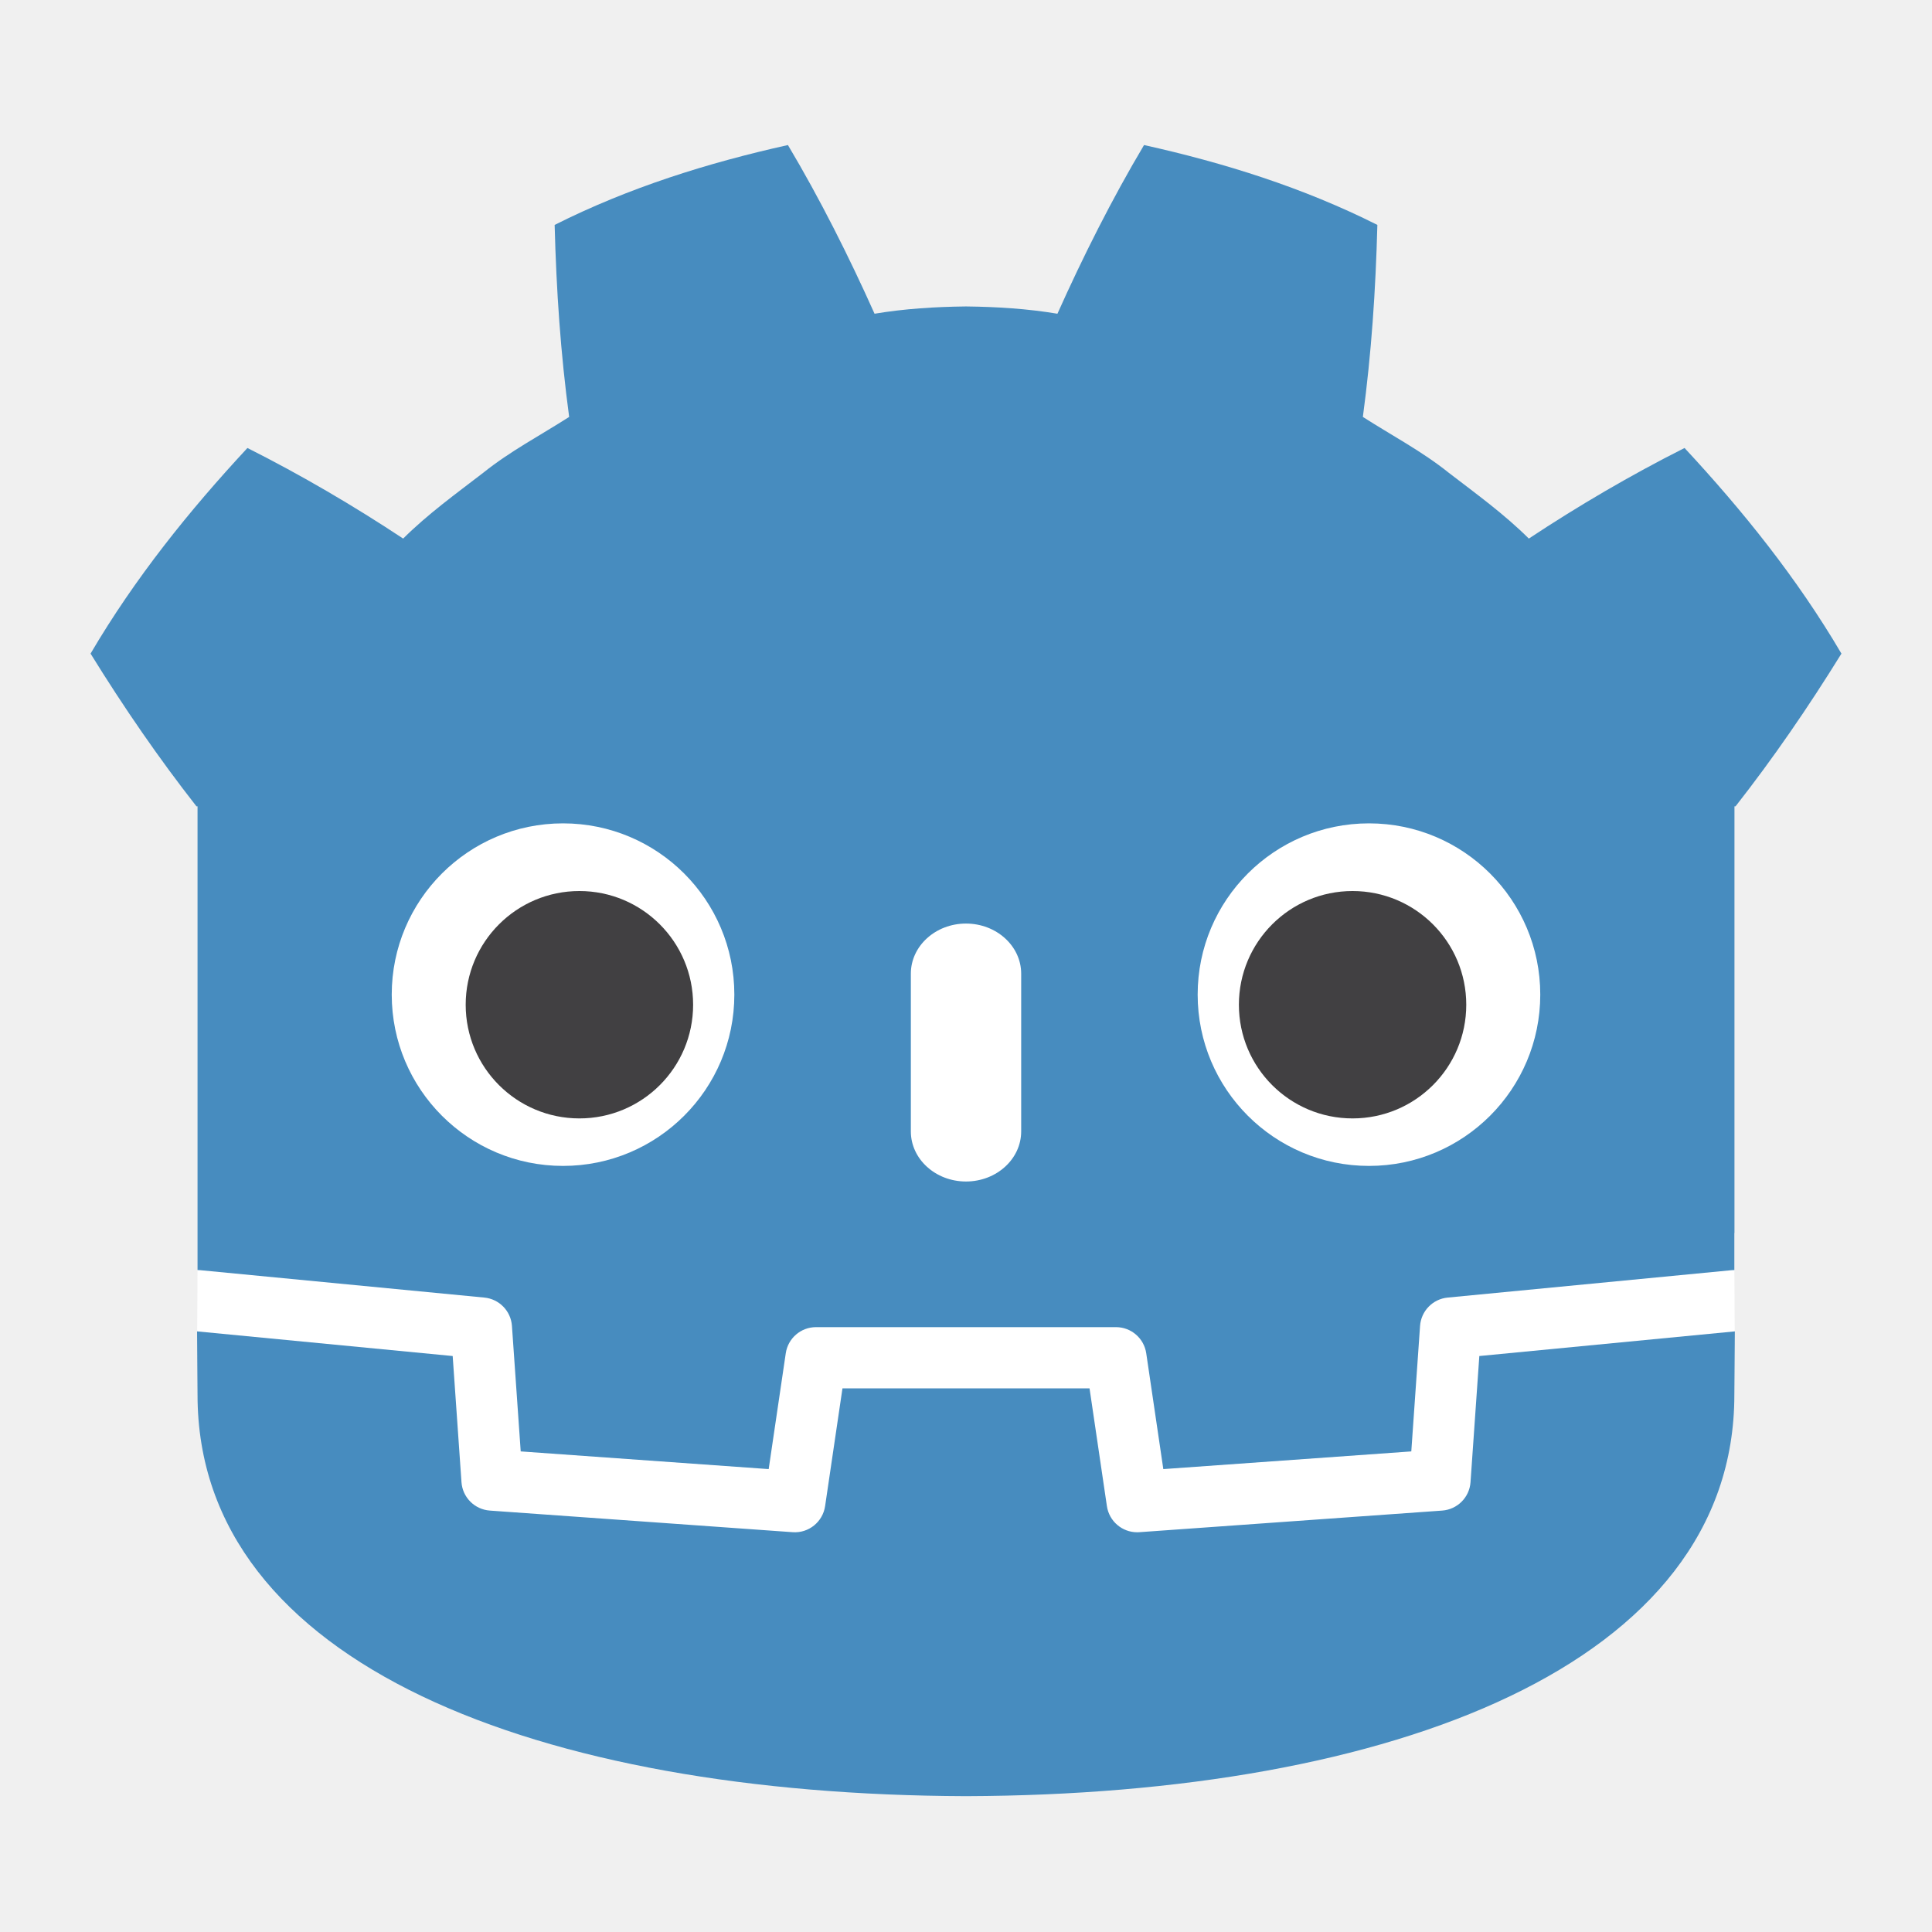
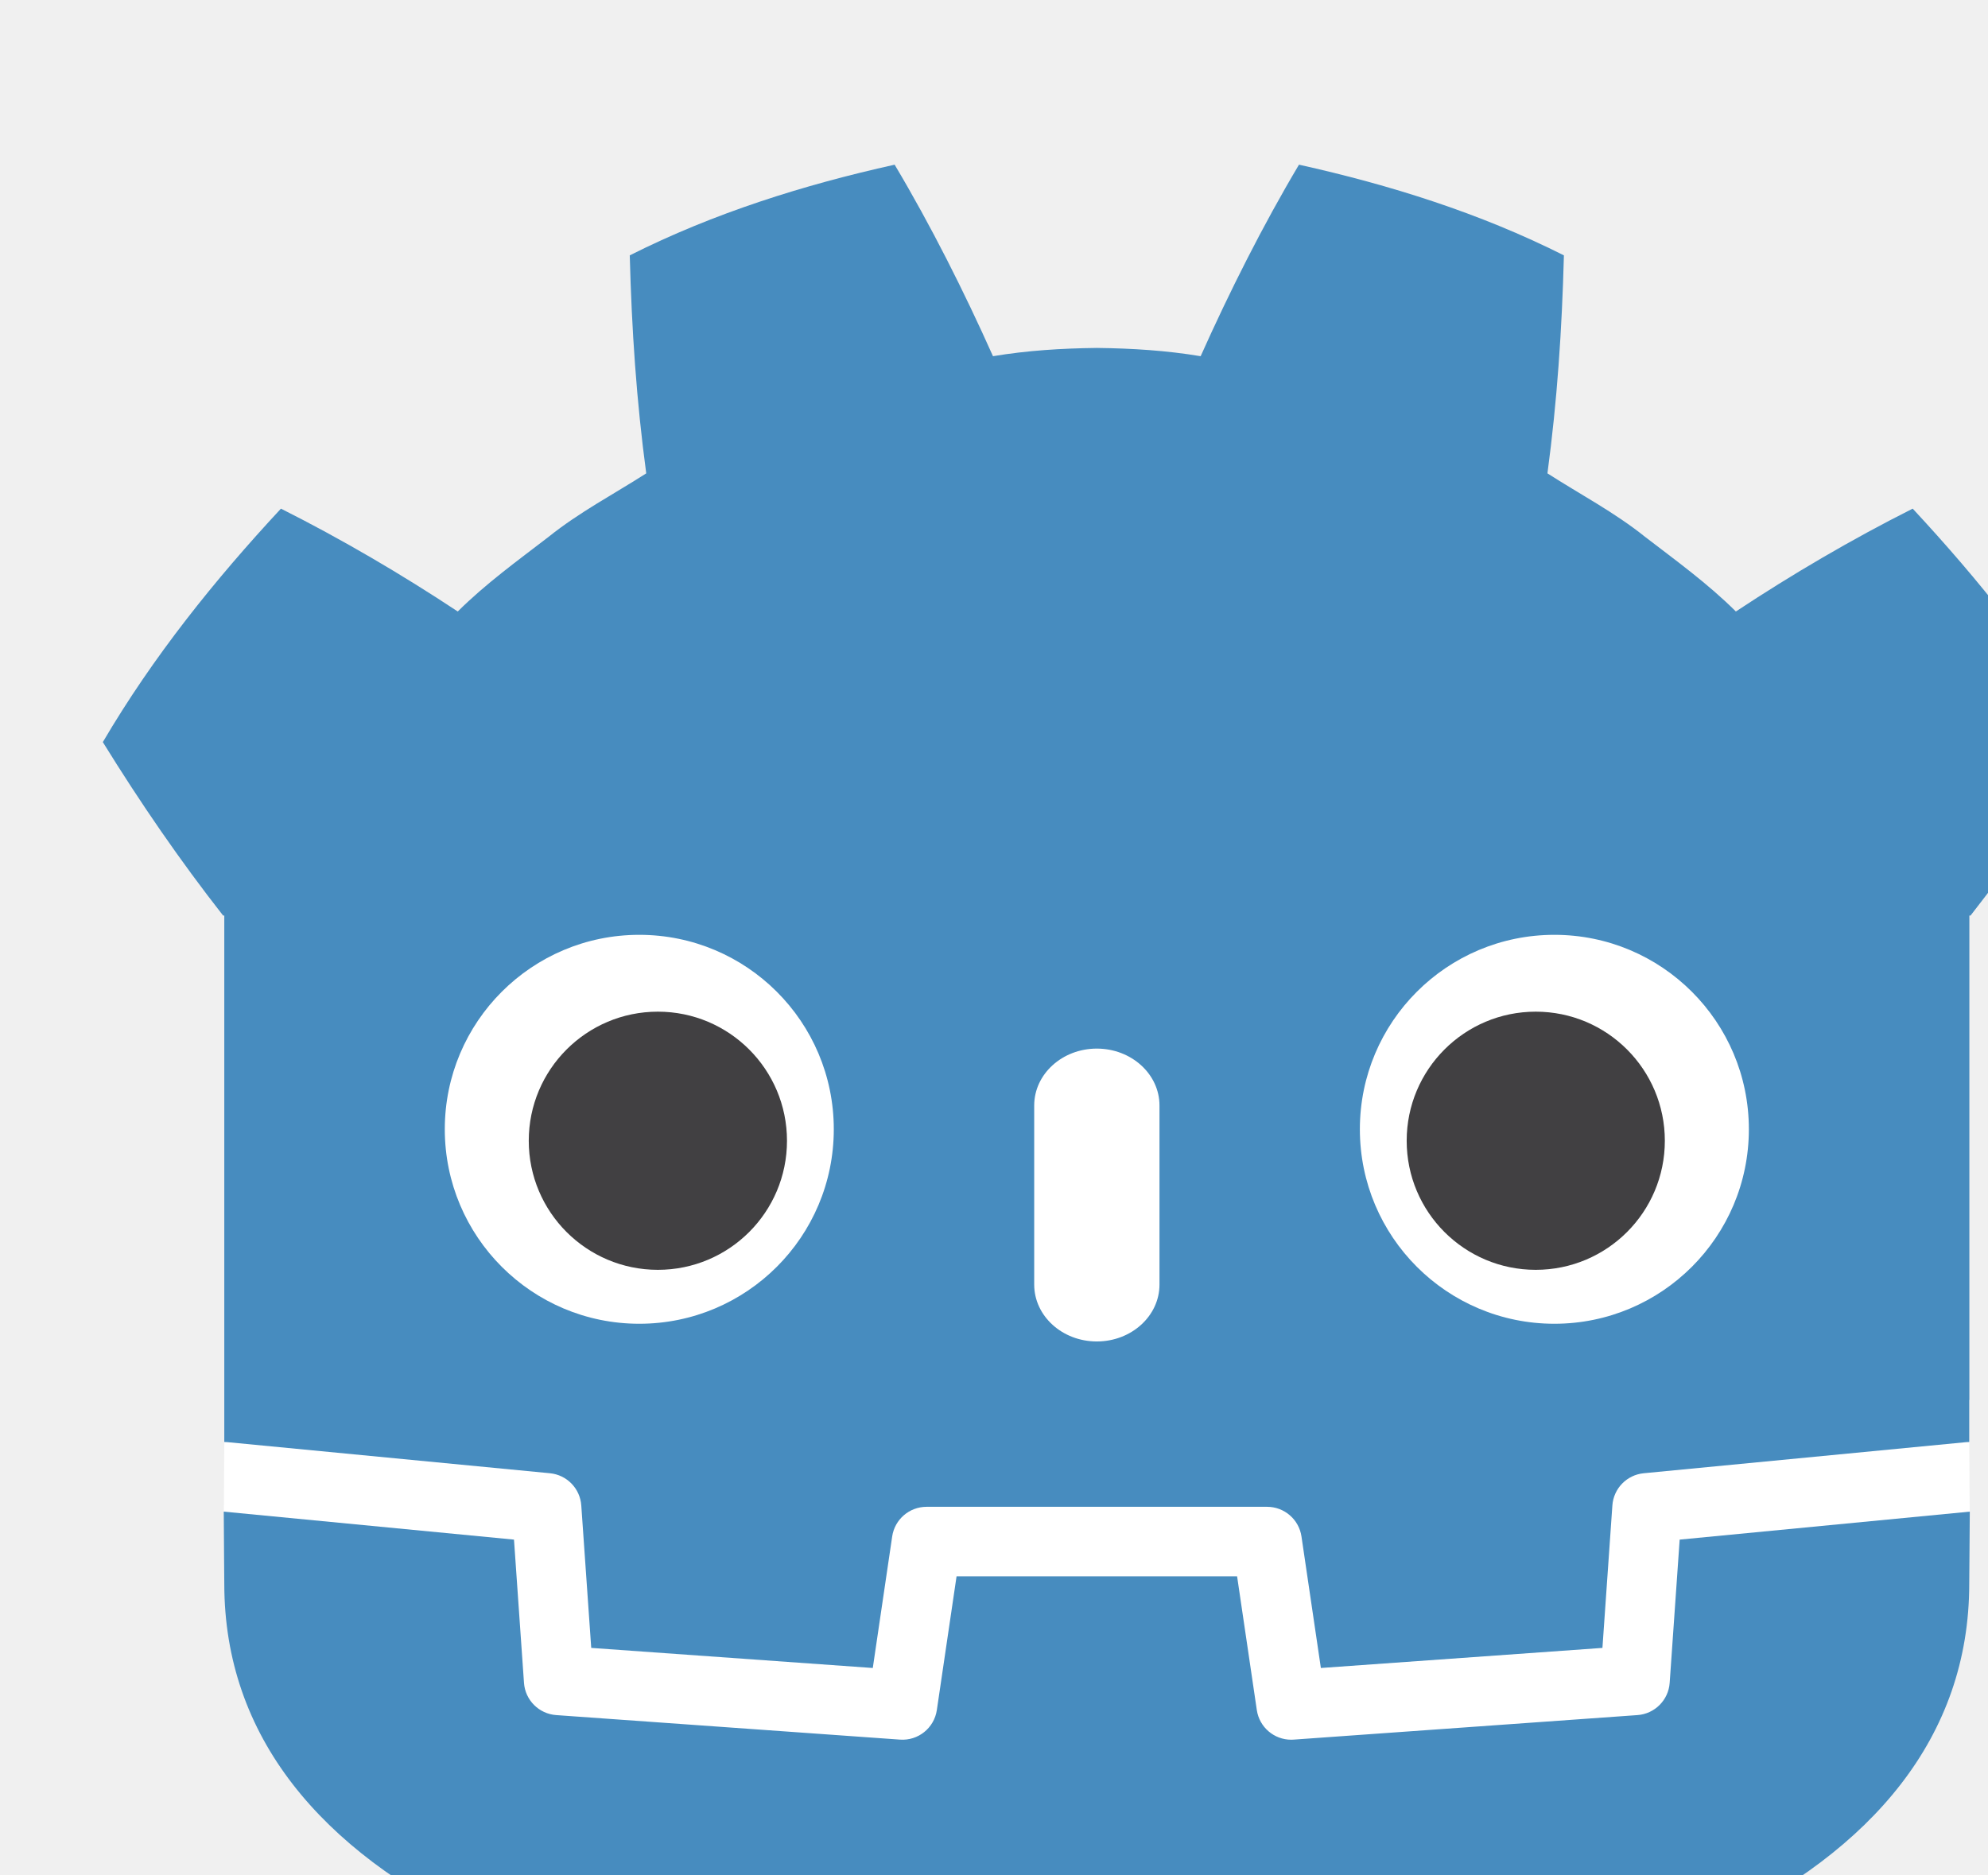
- <svg xmlns="http://www.w3.org/2000/svg" width="1024" height="1024" id="svg3030" version="1.1">
+ <svg xmlns="http://www.w3.org/2000/svg" id="svg3030" version="1.1">
  <defs id="defs3032" />
  <g id="layer1" transform="translate(0,-98.51972)">
    <g id="g78" transform="matrix(4.162611,0,0,-4.162611,919.2406,771.6719)" style="stroke-width:0.32">
      <path d="m 0,0 c 0,0 -0.325,1.994 -0.515,1.976 l -36.182,-3.491 c -2.879,-0.278 -5.115,-2.574 -5.317,-5.459 l -0.994,-14.247 -27.992,-1.997 -1.904,12.912 c -0.424,2.872 -2.932,5.037 -5.835,5.037 h -38.188 c -2.902,0 -5.41,-2.165 -5.834,-5.037 l -1.905,-12.912 -27.992,1.997 -0.994,14.247 c -0.202,2.886 -2.438,5.182 -5.317,5.46 l -36.2,3.49 c -0.187,0.018 -0.324,-1.978 -0.511,-1.978 l -0.049,-7.83 30.658,-4.944 1.004,-14.374 c 0.203,-2.91 2.551,-5.263 5.463,-5.472 l 38.551,-2.75 c 0.146,-0.01 0.29,-0.016 0.434,-0.016 2.897,0 5.401,2.166 5.825,5.038 l 1.959,13.286 h 28.005 l 1.959,-13.286 c 0.423,-2.871 2.93,-5.037 5.831,-5.037 0.142,0 0.284,0.005 0.423,0.015 l 38.556,2.75 c 2.911,0.209 5.26,2.562 5.463,5.472 l 1.003,14.374 30.645,4.966 z" style="fill:#ffffff;fill-opacity:1;fill-rule:nonzero;stroke:none;stroke-width:0.32" id="path80" />
    </g>
    <g id="g82-3" transform="matrix(4.162611,0,0,-4.162611,104.6989,525.907)" style="stroke-width:0.32">
      <path d="m 0,0 v -47.514 -6.035 -5.492 c 0.108,-0.001 0.216,-0.005 0.323,-0.015 l 36.196,-3.49 c 1.896,-0.183 3.382,-1.709 3.514,-3.609 l 1.116,-15.978 31.574,-2.253 2.175,14.747 c 0.282,1.912 1.922,3.329 3.856,3.329 h 38.188 c 1.933,0 3.573,-1.417 3.855,-3.329 l 2.175,-14.747 31.575,2.253 1.115,15.978 c 0.133,1.9 1.618,3.425 3.514,3.609 l 36.182,3.49 c 0.107,0.01 0.214,0.014 0.322,0.015 v 4.711 l 0.015,0.005 V 0 h 0.134 c 4.795,6.12 9.232,12.569 13.487,19.449 -5.651,9.62 -12.575,18.217 -19.976,26.182 -6.864,-3.455 -13.531,-7.369 -19.828,-11.534 -3.151,3.132 -6.7,5.694 -10.186,8.372 -3.425,2.751 -7.285,4.768 -10.946,7.118 1.09,8.117 1.629,16.108 1.846,24.448 -9.446,4.754 -19.519,7.906 -29.708,10.17 -4.068,-6.837 -7.788,-14.241 -11.028,-21.479 -3.842,0.642 -7.702,0.88 -11.567,0.926 v 0.006 c -0.027,0 -0.052,-0.006 -0.075,-0.006 -0.024,0 -0.049,0.006 -0.073,0.006 V 63.652 C 93.903,63.606 90.046,63.368 86.203,62.726 82.965,69.964 79.247,77.368 75.173,84.205 64.989,81.941 54.915,78.789 45.47,74.035 45.686,65.695 46.225,57.704 47.318,49.587 43.65,47.237 39.795,45.22 36.369,42.469 32.888,39.791 29.333,37.229 26.181,34.097 19.884,38.262 13.219,42.176 6.353,45.631 -1.048,37.666 -7.968,29.069 -13.621,19.449 -9.368,12.569 -4.928,6.12 -0.134,0 Z" style="fill:#478cbf;fill-opacity:1;fill-rule:nonzero;stroke:none;stroke-width:0.32" id="path84-6" />
    </g>
    <g id="g86-7" transform="matrix(4.162611,0,0,-4.162611,784.0714,817.2428)" style="stroke-width:0.32">
      <path d="m 0,0 -1.121,-16.063 c -0.135,-1.936 -1.675,-3.477 -3.611,-3.616 l -38.555,-2.751 c -0.094,-0.007 -0.188,-0.01 -0.281,-0.01 -1.916,0 -3.569,1.406 -3.852,3.33 l -2.211,14.994 H -81.09 l -2.211,-14.994 c -0.297,-2.018 -2.101,-3.469 -4.133,-3.32 l -38.555,2.751 c -1.936,0.139 -3.476,1.68 -3.611,3.616 L -130.721,0 -163.268,3.138 c 0.015,-3.498 0.06,-7.33 0.06,-8.093 0,-34.374 43.605,-50.896 97.781,-51.086 h 0.066 0.067 c 54.176,0.19 97.766,16.712 97.766,51.086 0,0.777 0.047,4.593 0.063,8.093 z" style="fill:#478cbf;fill-opacity:1;fill-rule:nonzero;stroke:none;stroke-width:0.32" id="path88-5" />
    </g>
    <g id="g90-3" transform="matrix(4.162611,0,0,-4.162611,389.2148,625.671)" style="stroke-width:0.32">
      <path d="m 0,0 c 0,-12.052 -9.765,-21.815 -21.813,-21.815 -12.042,0 -21.81,9.763 -21.81,21.815 0,12.044 9.768,21.802 21.81,21.802 C -9.765,21.802 0,12.044 0,0" style="fill:#ffffff;fill-opacity:1;fill-rule:nonzero;stroke:none;stroke-width:0.32" id="path92-5" />
    </g>
    <g id="g94-6" transform="matrix(4.162611,0,0,-4.162611,367.3669,631.0568)" style="stroke-width:0.32">
      <path d="m 0,0 c 0,-7.994 -6.479,-14.473 -14.479,-14.473 -7.996,0 -14.479,6.479 -14.479,14.473 0,7.994 6.483,14.479 14.479,14.479 C -6.479,14.479 0,7.994 0,0" style="fill:#414042;fill-opacity:1;fill-rule:nonzero;stroke:none;stroke-width:0.32" id="path96-2" />
    </g>
    <g id="g98-9" transform="matrix(4.162611,0,0,-4.162611,511.9934,724.7395)" style="stroke-width:0.32">
      <path d="m 0,0 c -3.878,0 -7.021,2.858 -7.021,6.381 v 20.081 c 0,3.52 3.143,6.381 7.021,6.381 3.878,0 7.028,-2.861 7.028,-6.381 V 6.381 C 7.028,2.858 3.878,0 0,0" style="fill:#ffffff;fill-opacity:1;fill-rule:nonzero;stroke:none;stroke-width:0.32" id="path100-1" />
    </g>
    <g id="g102-2" transform="matrix(4.162611,0,0,-4.162611,634.7871,625.671)" style="stroke-width:0.32">
      <path d="m 0,0 c 0,-12.052 9.765,-21.815 21.815,-21.815 12.041,0 21.808,9.763 21.808,21.815 0,12.044 -9.767,21.802 -21.808,21.802 C 9.765,21.802 0,12.044 0,0" style="fill:#ffffff;fill-opacity:1;fill-rule:nonzero;stroke:none;stroke-width:0.32" id="path104-7" />
    </g>
    <g id="g106-0" transform="matrix(4.162611,0,0,-4.162611,656.6406,631.0568)" style="stroke-width:0.32">
      <path d="m 0,0 c 0,-7.994 6.477,-14.473 14.471,-14.473 8.002,0 14.479,6.479 14.479,14.473 0,7.994 -6.477,14.479 -14.479,14.479 C 6.477,14.479 0,7.994 0,0" style="fill:#414042;fill-opacity:1;fill-rule:nonzero;stroke:none;stroke-width:0.32" id="path108-9" />
    </g>
  </g>
</svg>
